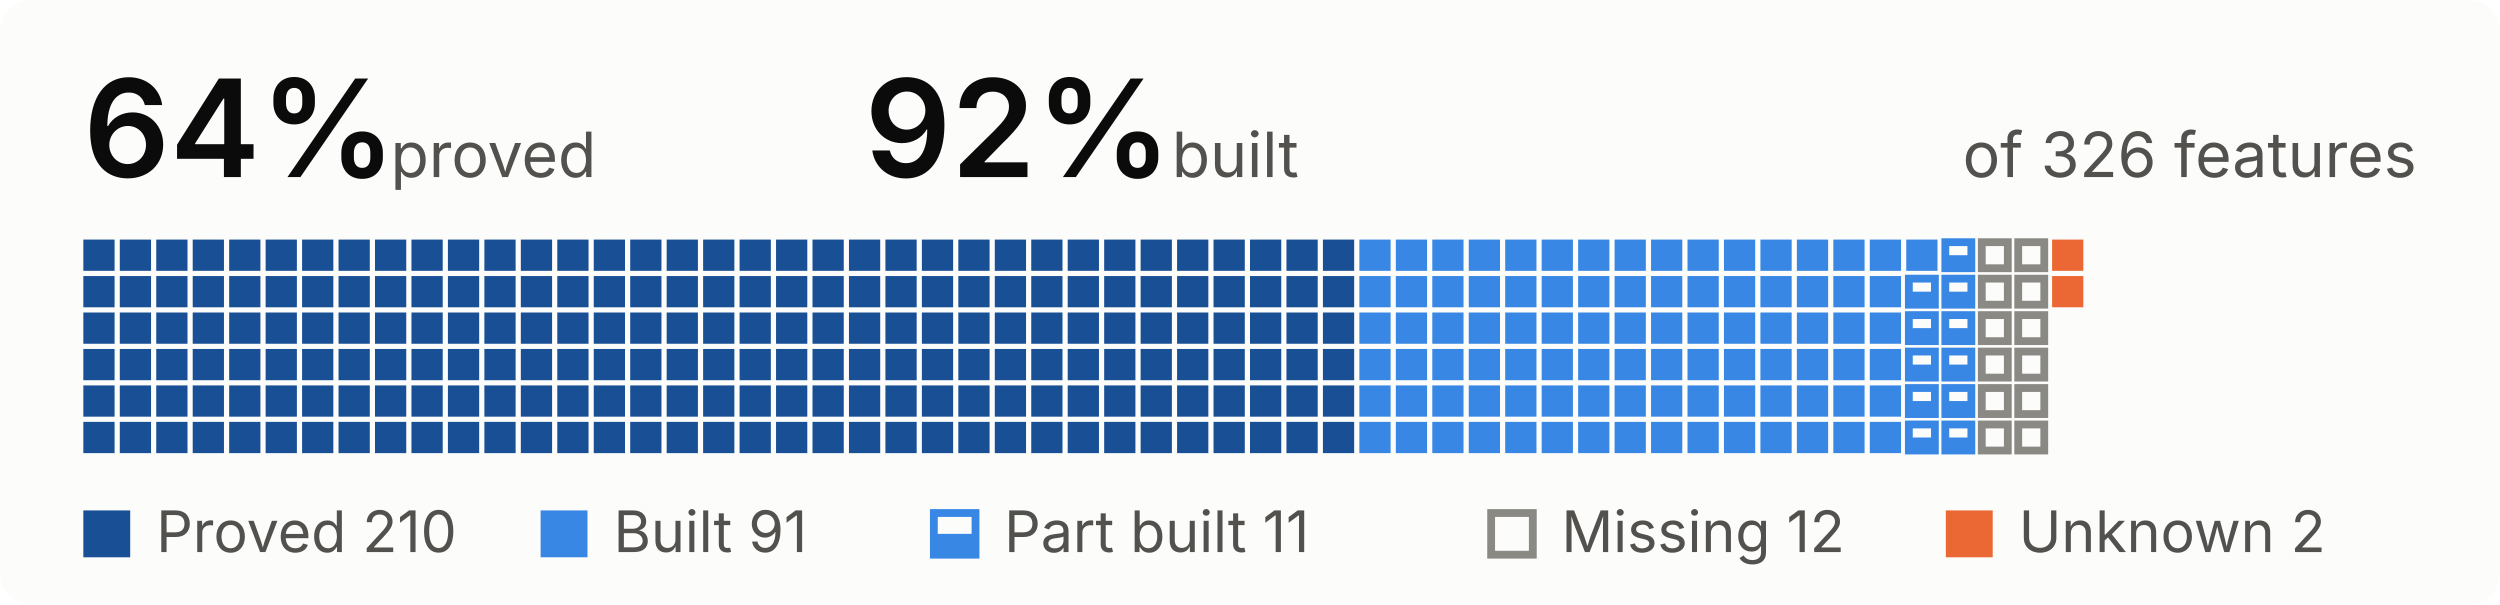
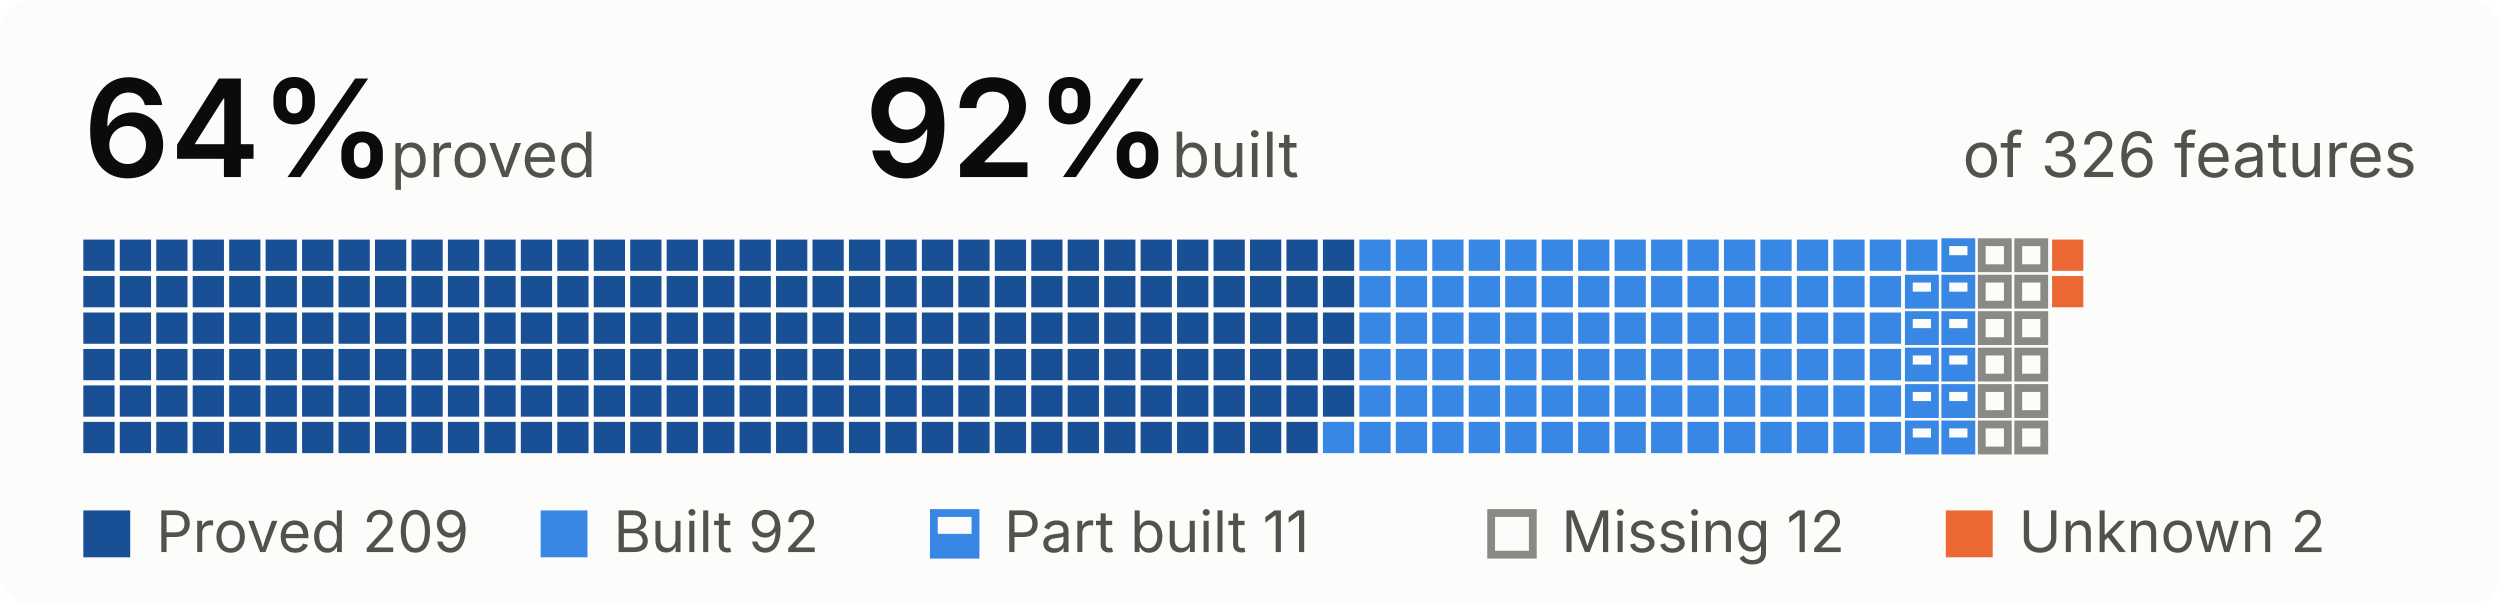
<svg xmlns="http://www.w3.org/2000/svg" width="480" height="116" viewBox="0 0 480 116" role="img" aria-label="64 percent proved, 92 percent built, of 326 features">
  <style>
.bg{fill:#fcfcfb}.t{fill:#0b0b0b}.s{fill:#52514e}.rule{fill:#e1e0d9}
.proved{fill:#184f95}.built{fill:#3987e5}.unknown{fill:#eb6834}
.part-o{fill:none;stroke:#3987e5;stroke-width:1.5}.part-f{fill:#3987e5}
.missing{fill:none;stroke:#8a8984;stroke-width:1.5}
.pass{fill:#184f95}.fail{fill:#eb6834}.none{fill:none;stroke:#8a8984;stroke-width:1.5}
@media (prefers-color-scheme:dark){
.bg{fill:#1a1a19}.t{fill:#f0efec}.s{fill:#c3c2b7}.rule{fill:#383835}
.proved{fill:#86b6ef}.built{fill:#3987e5}.unknown{fill:#d95926}
.part-o{stroke:#3987e5}.part-f{fill:#3987e5}
.missing{stroke:#8d8c85}
.pass{fill:#86b6ef}.fail{fill:#d95926}.none{stroke:#8d8c85}
}
text{font-family:system-ui,-apple-system,"Segoe UI",sans-serif;font-size:12px}
.big{font-size:26px;font-weight:600}.b{font-weight:600}.xs{font-size:11px}
</style>
  <rect width="480" height="116" rx="6" class="bg" />
  <text x="16.0" y="34.0" class="t big">64%</text>
  <text x="75.0" y="34.0" class="s">proved</text>
  <text x="166.0" y="34.0" class="t big">92%</text>
  <text x="225.0" y="34.0" class="s">built</text>
  <text x="464.0" y="34.0" class="s" text-anchor="end">of 326 features</text>
  <rect x="16.0" y="46.0" width="6" height="6" class="proved" />
  <rect x="16.0" y="53.0" width="6" height="6" class="proved" />
  <rect x="16.0" y="60.0" width="6" height="6" class="proved" />
  <rect x="16.0" y="67.0" width="6" height="6" class="proved" />
  <rect x="16.0" y="74.0" width="6" height="6" class="proved" />
  <rect x="16.0" y="81.0" width="6" height="6" class="proved" />
  <rect x="23.0" y="46.0" width="6" height="6" class="proved" />
  <rect x="23.0" y="53.0" width="6" height="6" class="proved" />
  <rect x="23.0" y="60.0" width="6" height="6" class="proved" />
  <rect x="23.0" y="67.0" width="6" height="6" class="proved" />
  <rect x="23.0" y="74.0" width="6" height="6" class="proved" />
  <rect x="23.0" y="81.0" width="6" height="6" class="proved" />
  <rect x="30.0" y="46.0" width="6" height="6" class="proved" />
  <rect x="30.0" y="53.0" width="6" height="6" class="proved" />
  <rect x="30.0" y="60.0" width="6" height="6" class="proved" />
  <rect x="30.0" y="67.0" width="6" height="6" class="proved" />
  <rect x="30.0" y="74.0" width="6" height="6" class="proved" />
  <rect x="30.0" y="81.0" width="6" height="6" class="proved" />
  <rect x="37.0" y="46.0" width="6" height="6" class="proved" />
  <rect x="37.0" y="53.0" width="6" height="6" class="proved" />
  <rect x="37.0" y="60.0" width="6" height="6" class="proved" />
  <rect x="37.0" y="67.0" width="6" height="6" class="proved" />
  <rect x="37.0" y="74.0" width="6" height="6" class="proved" />
  <rect x="37.0" y="81.0" width="6" height="6" class="proved" />
  <rect x="44.0" y="46.0" width="6" height="6" class="proved" />
  <rect x="44.0" y="53.0" width="6" height="6" class="proved" />
  <rect x="44.0" y="60.0" width="6" height="6" class="proved" />
  <rect x="44.0" y="67.0" width="6" height="6" class="proved" />
  <rect x="44.0" y="74.0" width="6" height="6" class="proved" />
  <rect x="44.0" y="81.0" width="6" height="6" class="proved" />
  <rect x="51.0" y="46.0" width="6" height="6" class="proved" />
  <rect x="51.0" y="53.0" width="6" height="6" class="proved" />
  <rect x="51.0" y="60.0" width="6" height="6" class="proved" />
  <rect x="51.0" y="67.0" width="6" height="6" class="proved" />
  <rect x="51.0" y="74.0" width="6" height="6" class="proved" />
  <rect x="51.0" y="81.0" width="6" height="6" class="proved" />
  <rect x="58.0" y="46.0" width="6" height="6" class="proved" />
  <rect x="58.0" y="53.0" width="6" height="6" class="proved" />
  <rect x="58.0" y="60.0" width="6" height="6" class="proved" />
  <rect x="58.0" y="67.0" width="6" height="6" class="proved" />
  <rect x="58.0" y="74.0" width="6" height="6" class="proved" />
  <rect x="58.0" y="81.0" width="6" height="6" class="proved" />
  <rect x="65.0" y="46.0" width="6" height="6" class="proved" />
  <rect x="65.0" y="53.0" width="6" height="6" class="proved" />
  <rect x="65.0" y="60.0" width="6" height="6" class="proved" />
  <rect x="65.0" y="67.0" width="6" height="6" class="proved" />
  <rect x="65.0" y="74.0" width="6" height="6" class="proved" />
  <rect x="65.0" y="81.0" width="6" height="6" class="proved" />
  <rect x="72.0" y="46.0" width="6" height="6" class="proved" />
  <rect x="72.0" y="53.0" width="6" height="6" class="proved" />
  <rect x="72.0" y="60.0" width="6" height="6" class="proved" />
  <rect x="72.0" y="67.0" width="6" height="6" class="proved" />
  <rect x="72.0" y="74.0" width="6" height="6" class="proved" />
  <rect x="72.0" y="81.0" width="6" height="6" class="proved" />
  <rect x="79.0" y="46.0" width="6" height="6" class="proved" />
  <rect x="79.0" y="53.0" width="6" height="6" class="proved" />
  <rect x="79.0" y="60.0" width="6" height="6" class="proved" />
  <rect x="79.0" y="67.0" width="6" height="6" class="proved" />
  <rect x="79.0" y="74.0" width="6" height="6" class="proved" />
  <rect x="79.0" y="81.0" width="6" height="6" class="proved" />
  <rect x="86.0" y="46.0" width="6" height="6" class="proved" />
  <rect x="86.0" y="53.0" width="6" height="6" class="proved" />
  <rect x="86.0" y="60.0" width="6" height="6" class="proved" />
  <rect x="86.0" y="67.0" width="6" height="6" class="proved" />
  <rect x="86.0" y="74.0" width="6" height="6" class="proved" />
  <rect x="86.0" y="81.0" width="6" height="6" class="proved" />
  <rect x="93.0" y="46.0" width="6" height="6" class="proved" />
  <rect x="93.0" y="53.0" width="6" height="6" class="proved" />
  <rect x="93.0" y="60.0" width="6" height="6" class="proved" />
  <rect x="93.0" y="67.0" width="6" height="6" class="proved" />
  <rect x="93.0" y="74.0" width="6" height="6" class="proved" />
  <rect x="93.0" y="81.0" width="6" height="6" class="proved" />
  <rect x="100.0" y="46.0" width="6" height="6" class="proved" />
  <rect x="100.0" y="53.0" width="6" height="6" class="proved" />
  <rect x="100.0" y="60.0" width="6" height="6" class="proved" />
  <rect x="100.0" y="67.0" width="6" height="6" class="proved" />
  <rect x="100.0" y="74.0" width="6" height="6" class="proved" />
  <rect x="100.0" y="81.0" width="6" height="6" class="proved" />
  <rect x="107.0" y="46.0" width="6" height="6" class="proved" />
  <rect x="107.0" y="53.0" width="6" height="6" class="proved" />
  <rect x="107.0" y="60.0" width="6" height="6" class="proved" />
  <rect x="107.0" y="67.0" width="6" height="6" class="proved" />
  <rect x="107.0" y="74.0" width="6" height="6" class="proved" />
  <rect x="107.0" y="81.0" width="6" height="6" class="proved" />
  <rect x="114.0" y="46.0" width="6" height="6" class="proved" />
  <rect x="114.0" y="53.0" width="6" height="6" class="proved" />
  <rect x="114.0" y="60.0" width="6" height="6" class="proved" />
  <rect x="114.0" y="67.0" width="6" height="6" class="proved" />
  <rect x="114.0" y="74.0" width="6" height="6" class="proved" />
  <rect x="114.0" y="81.0" width="6" height="6" class="proved" />
  <rect x="121.0" y="46.0" width="6" height="6" class="proved" />
  <rect x="121.0" y="53.0" width="6" height="6" class="proved" />
  <rect x="121.0" y="60.0" width="6" height="6" class="proved" />
  <rect x="121.0" y="67.0" width="6" height="6" class="proved" />
  <rect x="121.0" y="74.0" width="6" height="6" class="proved" />
  <rect x="121.0" y="81.0" width="6" height="6" class="proved" />
  <rect x="128.0" y="46.0" width="6" height="6" class="proved" />
  <rect x="128.0" y="53.0" width="6" height="6" class="proved" />
  <rect x="128.0" y="60.0" width="6" height="6" class="proved" />
  <rect x="128.0" y="67.0" width="6" height="6" class="proved" />
  <rect x="128.0" y="74.0" width="6" height="6" class="proved" />
  <rect x="128.0" y="81.0" width="6" height="6" class="proved" />
  <rect x="135.0" y="46.0" width="6" height="6" class="proved" />
  <rect x="135.0" y="53.0" width="6" height="6" class="proved" />
  <rect x="135.0" y="60.0" width="6" height="6" class="proved" />
  <rect x="135.0" y="67.0" width="6" height="6" class="proved" />
  <rect x="135.0" y="74.0" width="6" height="6" class="proved" />
  <rect x="135.0" y="81.0" width="6" height="6" class="proved" />
  <rect x="142.0" y="46.0" width="6" height="6" class="proved" />
  <rect x="142.0" y="53.0" width="6" height="6" class="proved" />
  <rect x="142.0" y="60.0" width="6" height="6" class="proved" />
  <rect x="142.0" y="67.0" width="6" height="6" class="proved" />
  <rect x="142.0" y="74.0" width="6" height="6" class="proved" />
  <rect x="142.0" y="81.0" width="6" height="6" class="proved" />
  <rect x="149.0" y="46.0" width="6" height="6" class="proved" />
  <rect x="149.0" y="53.0" width="6" height="6" class="proved" />
  <rect x="149.0" y="60.0" width="6" height="6" class="proved" />
  <rect x="149.0" y="67.0" width="6" height="6" class="proved" />
  <rect x="149.0" y="74.0" width="6" height="6" class="proved" />
  <rect x="149.0" y="81.0" width="6" height="6" class="proved" />
  <rect x="156.0" y="46.0" width="6" height="6" class="proved" />
  <rect x="156.0" y="53.0" width="6" height="6" class="proved" />
  <rect x="156.0" y="60.0" width="6" height="6" class="proved" />
  <rect x="156.0" y="67.0" width="6" height="6" class="proved" />
  <rect x="156.0" y="74.0" width="6" height="6" class="proved" />
  <rect x="156.0" y="81.0" width="6" height="6" class="proved" />
  <rect x="163.0" y="46.0" width="6" height="6" class="proved" />
  <rect x="163.0" y="53.0" width="6" height="6" class="proved" />
  <rect x="163.0" y="60.0" width="6" height="6" class="proved" />
  <rect x="163.0" y="67.0" width="6" height="6" class="proved" />
  <rect x="163.0" y="74.0" width="6" height="6" class="proved" />
  <rect x="163.0" y="81.0" width="6" height="6" class="proved" />
  <rect x="170.0" y="46.0" width="6" height="6" class="proved" />
  <rect x="170.0" y="53.0" width="6" height="6" class="proved" />
  <rect x="170.0" y="60.0" width="6" height="6" class="proved" />
  <rect x="170.0" y="67.0" width="6" height="6" class="proved" />
  <rect x="170.0" y="74.0" width="6" height="6" class="proved" />
  <rect x="170.0" y="81.0" width="6" height="6" class="proved" />
  <rect x="177.0" y="46.0" width="6" height="6" class="proved" />
  <rect x="177.0" y="53.0" width="6" height="6" class="proved" />
  <rect x="177.0" y="60.0" width="6" height="6" class="proved" />
  <rect x="177.0" y="67.0" width="6" height="6" class="proved" />
  <rect x="177.0" y="74.0" width="6" height="6" class="proved" />
  <rect x="177.0" y="81.0" width="6" height="6" class="proved" />
  <rect x="184.0" y="46.0" width="6" height="6" class="proved" />
  <rect x="184.0" y="53.0" width="6" height="6" class="proved" />
  <rect x="184.0" y="60.0" width="6" height="6" class="proved" />
  <rect x="184.0" y="67.0" width="6" height="6" class="proved" />
  <rect x="184.0" y="74.0" width="6" height="6" class="proved" />
  <rect x="184.0" y="81.0" width="6" height="6" class="proved" />
  <rect x="191.0" y="46.0" width="6" height="6" class="proved" />
  <rect x="191.0" y="53.0" width="6" height="6" class="proved" />
  <rect x="191.0" y="60.0" width="6" height="6" class="proved" />
  <rect x="191.0" y="67.0" width="6" height="6" class="proved" />
  <rect x="191.0" y="74.0" width="6" height="6" class="proved" />
  <rect x="191.0" y="81.0" width="6" height="6" class="proved" />
  <rect x="198.0" y="46.0" width="6" height="6" class="proved" />
  <rect x="198.0" y="53.0" width="6" height="6" class="proved" />
  <rect x="198.0" y="60.0" width="6" height="6" class="proved" />
  <rect x="198.0" y="67.0" width="6" height="6" class="proved" />
  <rect x="198.0" y="74.0" width="6" height="6" class="proved" />
  <rect x="198.0" y="81.0" width="6" height="6" class="proved" />
  <rect x="205.0" y="46.0" width="6" height="6" class="proved" />
  <rect x="205.0" y="53.0" width="6" height="6" class="proved" />
  <rect x="205.0" y="60.0" width="6" height="6" class="proved" />
  <rect x="205.0" y="67.0" width="6" height="6" class="proved" />
  <rect x="205.0" y="74.0" width="6" height="6" class="proved" />
  <rect x="205.0" y="81.0" width="6" height="6" class="proved" />
  <rect x="212.0" y="46.0" width="6" height="6" class="proved" />
  <rect x="212.0" y="53.0" width="6" height="6" class="proved" />
  <rect x="212.0" y="60.0" width="6" height="6" class="proved" />
  <rect x="212.0" y="67.0" width="6" height="6" class="proved" />
  <rect x="212.0" y="74.0" width="6" height="6" class="proved" />
  <rect x="212.0" y="81.0" width="6" height="6" class="proved" />
  <rect x="219.0" y="46.0" width="6" height="6" class="proved" />
  <rect x="219.0" y="53.0" width="6" height="6" class="proved" />
  <rect x="219.0" y="60.0" width="6" height="6" class="proved" />
  <rect x="219.0" y="67.0" width="6" height="6" class="proved" />
  <rect x="219.0" y="74.0" width="6" height="6" class="proved" />
  <rect x="219.0" y="81.0" width="6" height="6" class="proved" />
  <rect x="226.0" y="46.0" width="6" height="6" class="proved" />
  <rect x="226.0" y="53.0" width="6" height="6" class="proved" />
  <rect x="226.0" y="60.0" width="6" height="6" class="proved" />
  <rect x="226.0" y="67.0" width="6" height="6" class="proved" />
  <rect x="226.0" y="74.0" width="6" height="6" class="proved" />
  <rect x="226.0" y="81.0" width="6" height="6" class="proved" />
  <rect x="233.0" y="46.0" width="6" height="6" class="proved" />
  <rect x="233.0" y="53.0" width="6" height="6" class="proved" />
  <rect x="233.0" y="60.0" width="6" height="6" class="proved" />
  <rect x="233.0" y="67.0" width="6" height="6" class="proved" />
  <rect x="233.0" y="74.0" width="6" height="6" class="proved" />
  <rect x="233.0" y="81.0" width="6" height="6" class="proved" />
  <rect x="240.0" y="46.0" width="6" height="6" class="proved" />
  <rect x="240.0" y="53.0" width="6" height="6" class="proved" />
  <rect x="240.0" y="60.0" width="6" height="6" class="proved" />
  <rect x="240.0" y="67.0" width="6" height="6" class="proved" />
  <rect x="240.0" y="74.0" width="6" height="6" class="proved" />
  <rect x="240.0" y="81.0" width="6" height="6" class="proved" />
  <rect x="247.0" y="46.0" width="6" height="6" class="proved" />
  <rect x="247.0" y="53.0" width="6" height="6" class="proved" />
  <rect x="247.0" y="60.0" width="6" height="6" class="proved" />
  <rect x="247.0" y="67.0" width="6" height="6" class="proved" />
  <rect x="247.0" y="74.0" width="6" height="6" class="proved" />
  <rect x="247.0" y="81.0" width="6" height="6" class="proved" />
  <rect x="254.0" y="46.0" width="6" height="6" class="proved" />
  <rect x="254.0" y="53.0" width="6" height="6" class="proved" />
  <rect x="254.0" y="60.0" width="6" height="6" class="proved" />
  <rect x="254.0" y="67.0" width="6" height="6" class="proved" />
  <rect x="254.0" y="74.0" width="6" height="6" class="proved" />
-   <rect x="254.0" y="81.0" width="6" height="6" class="proved" />
+   <rect x="254.0" y="81.0" width="6" height="6" class="built" />
  <rect x="261.0" y="46.0" width="6" height="6" class="built" />
  <rect x="261.0" y="53.0" width="6" height="6" class="built" />
  <rect x="261.0" y="60.0" width="6" height="6" class="built" />
  <rect x="261.0" y="67.0" width="6" height="6" class="built" />
  <rect x="261.0" y="74.0" width="6" height="6" class="built" />
  <rect x="261.0" y="81.0" width="6" height="6" class="built" />
  <rect x="268.0" y="46.0" width="6" height="6" class="built" />
  <rect x="268.0" y="53.0" width="6" height="6" class="built" />
  <rect x="268.0" y="60.0" width="6" height="6" class="built" />
  <rect x="268.0" y="67.0" width="6" height="6" class="built" />
  <rect x="268.0" y="74.0" width="6" height="6" class="built" />
  <rect x="268.0" y="81.0" width="6" height="6" class="built" />
  <rect x="275.0" y="46.0" width="6" height="6" class="built" />
  <rect x="275.0" y="53.0" width="6" height="6" class="built" />
  <rect x="275.0" y="60.0" width="6" height="6" class="built" />
  <rect x="275.0" y="67.0" width="6" height="6" class="built" />
  <rect x="275.0" y="74.0" width="6" height="6" class="built" />
  <rect x="275.0" y="81.0" width="6" height="6" class="built" />
  <rect x="282.0" y="46.0" width="6" height="6" class="built" />
  <rect x="282.0" y="53.0" width="6" height="6" class="built" />
  <rect x="282.0" y="60.0" width="6" height="6" class="built" />
  <rect x="282.0" y="67.0" width="6" height="6" class="built" />
  <rect x="282.0" y="74.0" width="6" height="6" class="built" />
  <rect x="282.0" y="81.0" width="6" height="6" class="built" />
  <rect x="289.0" y="46.0" width="6" height="6" class="built" />
  <rect x="289.0" y="53.0" width="6" height="6" class="built" />
  <rect x="289.0" y="60.0" width="6" height="6" class="built" />
  <rect x="289.0" y="67.0" width="6" height="6" class="built" />
  <rect x="289.0" y="74.0" width="6" height="6" class="built" />
  <rect x="289.0" y="81.0" width="6" height="6" class="built" />
  <rect x="296.0" y="46.0" width="6" height="6" class="built" />
  <rect x="296.0" y="53.0" width="6" height="6" class="built" />
  <rect x="296.0" y="60.0" width="6" height="6" class="built" />
  <rect x="296.0" y="67.0" width="6" height="6" class="built" />
  <rect x="296.0" y="74.0" width="6" height="6" class="built" />
  <rect x="296.0" y="81.0" width="6" height="6" class="built" />
  <rect x="303.0" y="46.0" width="6" height="6" class="built" />
  <rect x="303.0" y="53.0" width="6" height="6" class="built" />
  <rect x="303.0" y="60.0" width="6" height="6" class="built" />
  <rect x="303.0" y="67.0" width="6" height="6" class="built" />
  <rect x="303.0" y="74.0" width="6" height="6" class="built" />
  <rect x="303.0" y="81.0" width="6" height="6" class="built" />
  <rect x="310.0" y="46.0" width="6" height="6" class="built" />
  <rect x="310.0" y="53.0" width="6" height="6" class="built" />
  <rect x="310.0" y="60.0" width="6" height="6" class="built" />
  <rect x="310.0" y="67.0" width="6" height="6" class="built" />
  <rect x="310.0" y="74.0" width="6" height="6" class="built" />
  <rect x="310.0" y="81.0" width="6" height="6" class="built" />
  <rect x="317.0" y="46.0" width="6" height="6" class="built" />
  <rect x="317.0" y="53.0" width="6" height="6" class="built" />
  <rect x="317.0" y="60.0" width="6" height="6" class="built" />
  <rect x="317.0" y="67.0" width="6" height="6" class="built" />
  <rect x="317.0" y="74.0" width="6" height="6" class="built" />
  <rect x="317.0" y="81.0" width="6" height="6" class="built" />
  <rect x="324.0" y="46.0" width="6" height="6" class="built" />
  <rect x="324.0" y="53.0" width="6" height="6" class="built" />
  <rect x="324.0" y="60.0" width="6" height="6" class="built" />
  <rect x="324.0" y="67.0" width="6" height="6" class="built" />
  <rect x="324.0" y="74.0" width="6" height="6" class="built" />
  <rect x="324.0" y="81.0" width="6" height="6" class="built" />
  <rect x="331.0" y="46.0" width="6" height="6" class="built" />
  <rect x="331.0" y="53.0" width="6" height="6" class="built" />
  <rect x="331.0" y="60.0" width="6" height="6" class="built" />
  <rect x="331.0" y="67.0" width="6" height="6" class="built" />
  <rect x="331.0" y="74.0" width="6" height="6" class="built" />
  <rect x="331.0" y="81.0" width="6" height="6" class="built" />
  <rect x="338.0" y="46.0" width="6" height="6" class="built" />
  <rect x="338.0" y="53.0" width="6" height="6" class="built" />
  <rect x="338.0" y="60.0" width="6" height="6" class="built" />
  <rect x="338.0" y="67.0" width="6" height="6" class="built" />
  <rect x="338.0" y="74.0" width="6" height="6" class="built" />
  <rect x="338.0" y="81.0" width="6" height="6" class="built" />
  <rect x="345.0" y="46.0" width="6" height="6" class="built" />
  <rect x="345.0" y="53.0" width="6" height="6" class="built" />
  <rect x="345.0" y="60.0" width="6" height="6" class="built" />
  <rect x="345.0" y="67.0" width="6" height="6" class="built" />
  <rect x="345.0" y="74.0" width="6" height="6" class="built" />
  <rect x="345.0" y="81.0" width="6" height="6" class="built" />
  <rect x="352.0" y="46.0" width="6" height="6" class="built" />
  <rect x="352.0" y="53.0" width="6" height="6" class="built" />
  <rect x="352.0" y="60.0" width="6" height="6" class="built" />
  <rect x="352.0" y="67.0" width="6" height="6" class="built" />
  <rect x="352.0" y="74.0" width="6" height="6" class="built" />
  <rect x="352.0" y="81.0" width="6" height="6" class="built" />
  <rect x="359.0" y="46.0" width="6" height="6" class="built" />
  <rect x="359.0" y="53.0" width="6" height="6" class="built" />
  <rect x="359.0" y="60.0" width="6" height="6" class="built" />
  <rect x="359.0" y="67.0" width="6" height="6" class="built" />
  <rect x="359.0" y="74.0" width="6" height="6" class="built" />
  <rect x="359.0" y="81.0" width="6" height="6" class="built" />
  <rect x="366.0" y="46.0" width="6" height="6" class="built" />
  <rect x="366.5" y="53.5" width="5" height="5" fill="none" class="part-o" />
  <rect x="366.0" y="56.0" width="6" height="3.0" class="part-f" />
  <rect x="366.5" y="60.5" width="5" height="5" fill="none" class="part-o" />
  <rect x="366.0" y="63.0" width="6" height="3.0" class="part-f" />
  <rect x="366.5" y="67.5" width="5" height="5" fill="none" class="part-o" />
  <rect x="366.0" y="70.0" width="6" height="3.0" class="part-f" />
  <rect x="366.5" y="74.5" width="5" height="5" fill="none" class="part-o" />
  <rect x="366.0" y="77.0" width="6" height="3.0" class="part-f" />
  <rect x="366.5" y="81.5" width="5" height="5" fill="none" class="part-o" />
  <rect x="366.0" y="84.0" width="6" height="3.0" class="part-f" />
  <rect x="373.5" y="46.5" width="5" height="5" fill="none" class="part-o" />
  <rect x="373.0" y="49.0" width="6" height="3.0" class="part-f" />
  <rect x="373.5" y="53.5" width="5" height="5" fill="none" class="part-o" />
  <rect x="373.0" y="56.0" width="6" height="3.0" class="part-f" />
  <rect x="373.5" y="60.5" width="5" height="5" fill="none" class="part-o" />
  <rect x="373.0" y="63.0" width="6" height="3.0" class="part-f" />
  <rect x="373.5" y="67.5" width="5" height="5" fill="none" class="part-o" />
  <rect x="373.0" y="70.0" width="6" height="3.0" class="part-f" />
  <rect x="373.5" y="74.5" width="5" height="5" fill="none" class="part-o" />
  <rect x="373.0" y="77.0" width="6" height="3.0" class="part-f" />
  <rect x="373.5" y="81.5" width="5" height="5" fill="none" class="part-o" />
  <rect x="373.0" y="84.0" width="6" height="3.0" class="part-f" />
  <rect x="380.5" y="46.5" width="5" height="5" fill="none" class="missing" />
  <rect x="380.5" y="53.5" width="5" height="5" fill="none" class="missing" />
  <rect x="380.5" y="60.5" width="5" height="5" fill="none" class="missing" />
  <rect x="380.5" y="67.5" width="5" height="5" fill="none" class="missing" />
  <rect x="380.5" y="74.5" width="5" height="5" fill="none" class="missing" />
  <rect x="380.5" y="81.5" width="5" height="5" fill="none" class="missing" />
  <rect x="387.5" y="46.5" width="5" height="5" fill="none" class="missing" />
  <rect x="387.5" y="53.5" width="5" height="5" fill="none" class="missing" />
  <rect x="387.5" y="60.5" width="5" height="5" fill="none" class="missing" />
  <rect x="387.5" y="67.5" width="5" height="5" fill="none" class="missing" />
  <rect x="387.5" y="74.5" width="5" height="5" fill="none" class="missing" />
  <rect x="387.5" y="81.5" width="5" height="5" fill="none" class="missing" />
  <rect x="394.0" y="46.0" width="6" height="6" class="unknown" />
  <rect x="394.0" y="53.0" width="6" height="6" class="unknown" />
  <rect x="16.0" y="98.0" width="9" height="9" class="proved" />
-   <text x="30.0" y="106.0" class="s xs">Proved 210</text>
+   <text x="30.0" y="106.0" class="s xs">Proved 209</text>
  <rect x="103.8" y="98.0" width="9" height="9" class="built" />
-   <text x="117.8" y="106.0" class="s xs">Built 91</text>
+   <text x="117.8" y="106.0" class="s xs">Built 92</text>
  <rect x="179.3" y="98.5" width="8" height="8" fill="none" class="part-o" />
  <rect x="178.8" y="102.5" width="9" height="4.5" class="part-f" />
  <text x="192.8" y="106.0" class="s xs">Part built 11</text>
  <rect x="286.3" y="98.5" width="8" height="8" fill="none" class="missing" />
  <text x="299.8" y="106.0" class="s xs">Missing 12</text>
  <rect x="373.6" y="98.0" width="9" height="9" class="unknown" />
  <text x="387.6" y="106.0" class="s xs">Unknown 2</text>
</svg>
